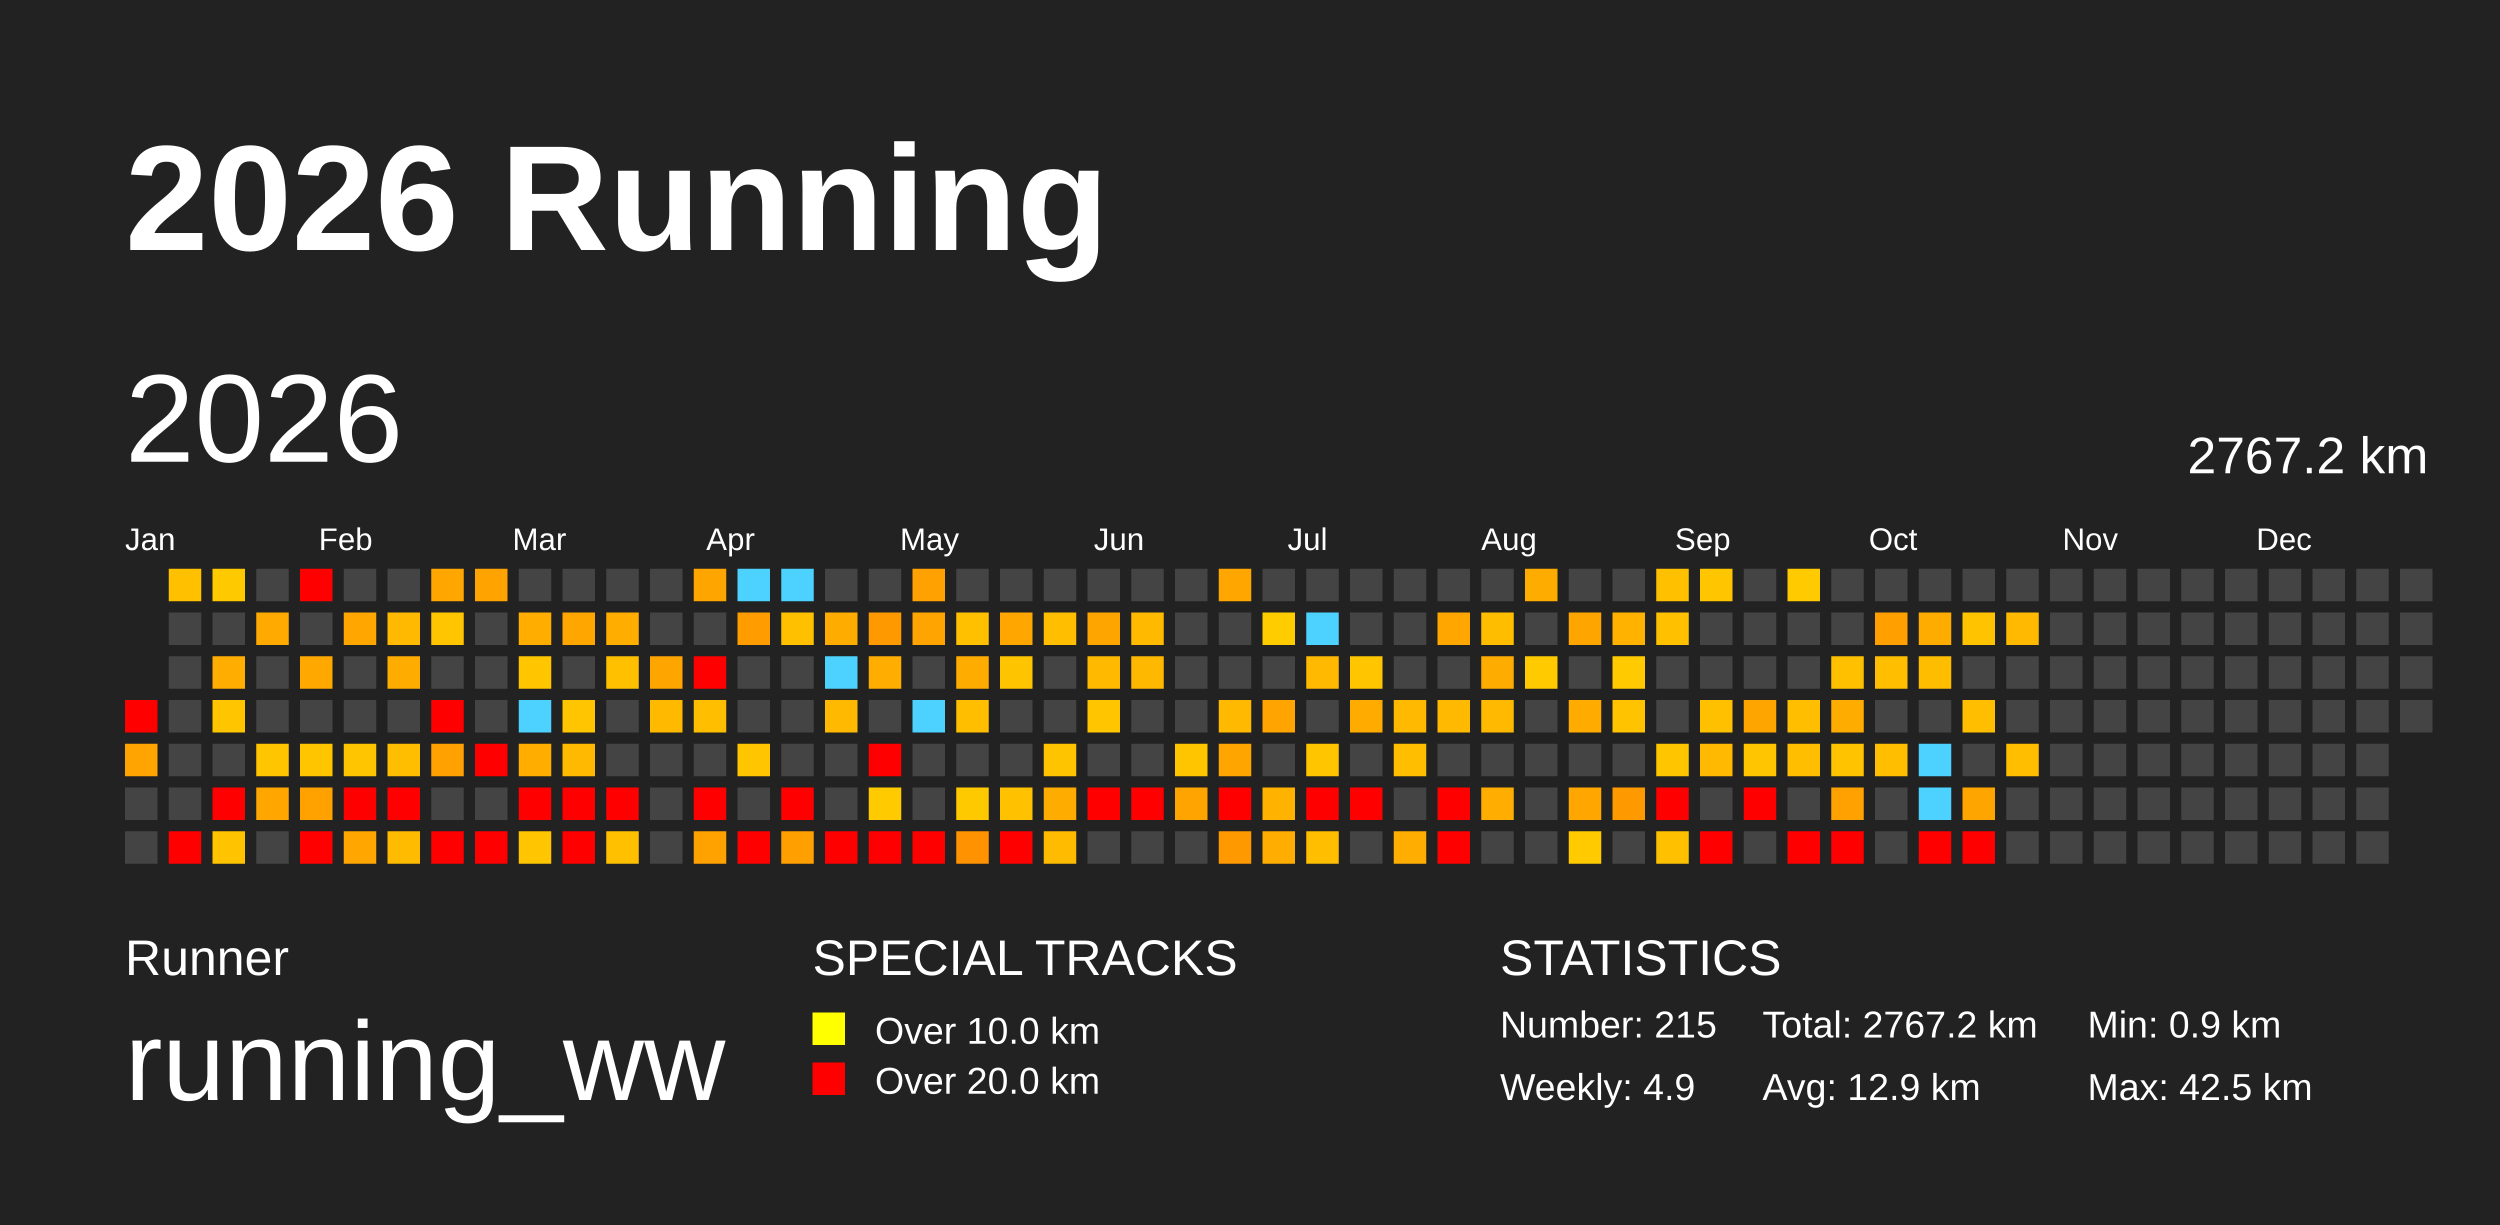
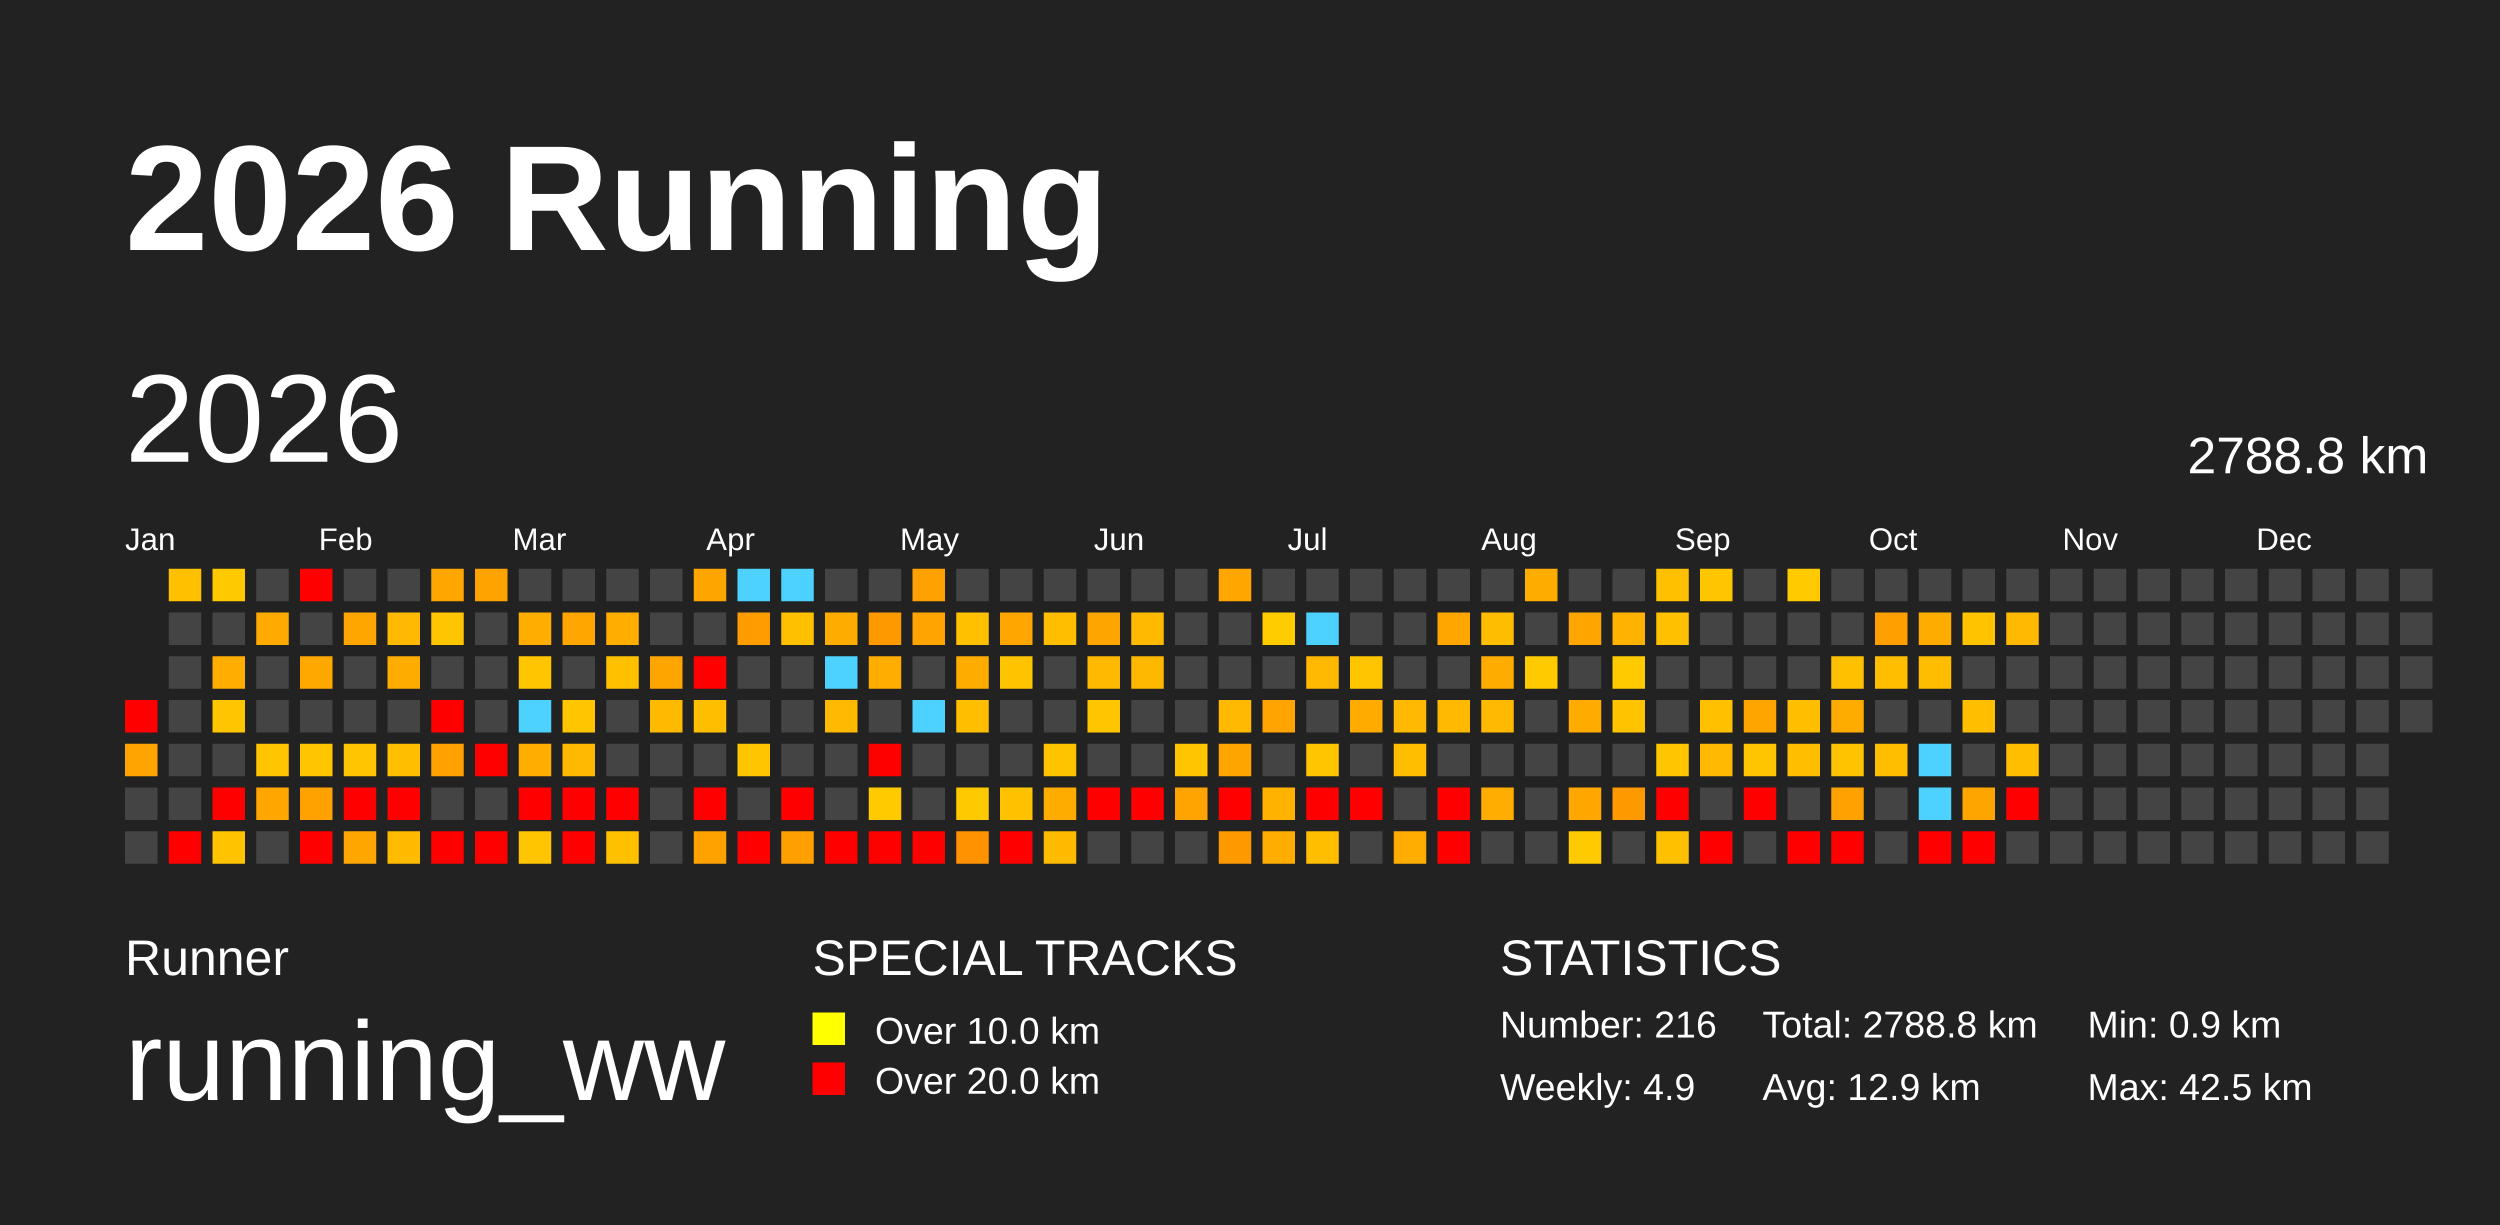
<svg xmlns="http://www.w3.org/2000/svg" baseProfile="full" height="98mm" version="1.1" viewBox="0,0,200,98" width="200mm">
  <defs />
  <rect fill="#222222" height="98" width="200" x="0" y="0" />
  <text fill="#FFFFFF" style="font-size:12px; font-family:Arial; font-weight:bold;" x="10" y="20">2026 Running</text>
  <text fill="#FFFFFF" style="font-size:4px; font-family:Arial" x="10" y="78">Runner</text>
  <text fill="#FFFFFF" style="font-size:9px; font-family:Arial" x="10" y="88">running_ww</text>
  <text fill="#FFFFFF" style="font-size:4px; font-family:Arial" x="65" y="78">SPECIAL TRACKS</text>
  <rect fill="yellow" height="2.6" width="2.6" x="65" y="81" />
  <text fill="#FFFFFF" style="font-size:3px; font-family:Arial" x="70" y="83.5">Over 10.0 km</text>
  <rect fill="red" height="2.6" width="2.6" x="65" y="85" />
  <text fill="#FFFFFF" style="font-size:3px; font-family:Arial" x="70" y="87.5">Over 20.0 km</text>
  <text fill="#FFFFFF" style="font-size:4px; font-family:Arial" x="120" y="78">STATISTICS</text>
-   <text fill="#FFFFFF" style="font-size:3px; font-family:Arial" x="120" y="83">Number: 215</text>
+   <text fill="#FFFFFF" style="font-size:3px; font-family:Arial" x="120" y="83">Number: 216</text>
  <text fill="#FFFFFF" style="font-size:3px; font-family:Arial" x="120" y="88">Weekly: 4.9</text>
-   <text fill="#FFFFFF" style="font-size:3px; font-family:Arial" x="141" y="83">Total: 2767.2 km</text>
+   <text fill="#FFFFFF" style="font-size:3px; font-family:Arial" x="141" y="83">Total: 2788.8 km</text>
  <text fill="#FFFFFF" style="font-size:3px; font-family:Arial" x="141" y="88">Avg: 12.9 km</text>
  <text fill="#FFFFFF" style="font-size:3px; font-family:Arial" x="167" y="83">Min: 0.9 km</text>
  <text fill="#FFFFFF" style="font-size:3px; font-family:Arial" x="167" y="88">Max: 42.5 km</text>
  <text dominant-baseline="hanging" fill="#FFFFFF" style="font-size:10.0px; font-family:Arial;" x="10" y="30">2026</text>
-   <text dominant-baseline="hanging" fill="#FFFFFF" style="font-size:4.125px; font-family:Arial;" x="175" y="35">2767.2 km</text>
+   <text dominant-baseline="hanging" fill="#FFFFFF" style="font-size:4.125px; font-family:Arial;" x="175" y="35">2788.8 km</text>
  <text fill="#FFFFFF" style="font-size:2.5px; font-family:Arial" x="10.0" y="44">Jan</text>
  <text fill="#FFFFFF" style="font-size:2.5px; font-family:Arial" x="25.5" y="44">Feb</text>
  <text fill="#FFFFFF" style="font-size:2.5px; font-family:Arial" x="41.0" y="44">Mar</text>
  <text fill="#FFFFFF" style="font-size:2.5px; font-family:Arial" x="56.5" y="44">Apr</text>
  <text fill="#FFFFFF" style="font-size:2.5px; font-family:Arial" x="72.0" y="44">May</text>
  <text fill="#FFFFFF" style="font-size:2.5px; font-family:Arial" x="87.5" y="44">Jun</text>
  <text fill="#FFFFFF" style="font-size:2.5px; font-family:Arial" x="103.0" y="44">Jul</text>
  <text fill="#FFFFFF" style="font-size:2.5px; font-family:Arial" x="118.5" y="44">Aug</text>
  <text fill="#FFFFFF" style="font-size:2.5px; font-family:Arial" x="134.0" y="44">Sep</text>
  <text fill="#FFFFFF" style="font-size:2.5px; font-family:Arial" x="149.5" y="44">Oct</text>
  <text fill="#FFFFFF" style="font-size:2.5px; font-family:Arial" x="165.0" y="44">Nov</text>
  <text fill="#FFFFFF" style="font-size:2.5px; font-family:Arial" x="180.5" y="44">Dec</text>
  <rect fill="red" height="2.6" width="2.6" x="10.0" y="56.0" />
  <rect fill="#ffa400" height="2.6" width="2.6" x="10.0" y="59.5" />
  <rect fill="#444444" height="2.6" width="2.6" x="10.0" y="63.0" />
  <rect fill="#444444" height="2.6" width="2.6" x="10.0" y="66.5" />
  <rect fill="#ffc000" height="2.6" width="2.6" x="13.5" y="45.5" />
  <rect fill="#444444" height="2.6" width="2.6" x="13.5" y="49.0" />
  <rect fill="#444444" height="2.6" width="2.6" x="13.5" y="52.5" />
  <rect fill="#444444" height="2.6" width="2.6" x="13.5" y="56.0" />
  <rect fill="#444444" height="2.6" width="2.6" x="13.5" y="59.5" />
  <rect fill="#444444" height="2.6" width="2.6" x="13.5" y="63.0" />
  <rect fill="red" height="2.6" width="2.6" x="13.5" y="66.5" />
  <rect fill="#ffc900" height="2.6" width="2.6" x="17.0" y="45.5" />
  <rect fill="#444444" height="2.6" width="2.6" x="17.0" y="49.0" />
  <rect fill="#ffad00" height="2.6" width="2.6" x="17.0" y="52.5" />
  <rect fill="#ffc600" height="2.6" width="2.6" x="17.0" y="56.0" />
  <rect fill="#444444" height="2.6" width="2.6" x="17.0" y="59.5" />
  <rect fill="red" height="2.6" width="2.6" x="17.0" y="63.0" />
  <rect fill="#ffc300" height="2.6" width="2.6" x="17.0" y="66.5" />
  <rect fill="#444444" height="2.6" width="2.6" x="20.5" y="45.5" />
  <rect fill="#ffaa00" height="2.6" width="2.6" x="20.5" y="49.0" />
  <rect fill="#444444" height="2.6" width="2.6" x="20.5" y="52.5" />
  <rect fill="#444444" height="2.6" width="2.6" x="20.5" y="56.0" />
  <rect fill="#ffc600" height="2.6" width="2.6" x="20.5" y="59.5" />
  <rect fill="#ffa600" height="2.6" width="2.6" x="20.5" y="63.0" />
  <rect fill="#444444" height="2.6" width="2.6" x="20.5" y="66.5" />
  <rect fill="red" height="2.6" width="2.6" x="24.0" y="45.5" />
  <rect fill="#444444" height="2.6" width="2.6" x="24.0" y="49.0" />
  <rect fill="#ffa800" height="2.6" width="2.6" x="24.0" y="52.5" />
  <rect fill="#444444" height="2.6" width="2.6" x="24.0" y="56.0" />
  <rect fill="#ffc600" height="2.6" width="2.6" x="24.0" y="59.5" />
  <rect fill="#ffa200" height="2.6" width="2.6" x="24.0" y="63.0" />
  <rect fill="red" height="2.6" width="2.6" x="24.0" y="66.5" />
  <rect fill="#444444" height="2.6" width="2.6" x="27.5" y="45.5" />
  <rect fill="#ffa600" height="2.6" width="2.6" x="27.5" y="49.0" />
  <rect fill="#444444" height="2.6" width="2.6" x="27.5" y="52.5" />
  <rect fill="#444444" height="2.6" width="2.6" x="27.5" y="56.0" />
  <rect fill="#ffc500" height="2.6" width="2.6" x="27.5" y="59.5" />
  <rect fill="red" height="2.6" width="2.6" x="27.5" y="63.0" />
  <rect fill="#ffa700" height="2.6" width="2.6" x="27.5" y="66.5" />
  <rect fill="#444444" height="2.6" width="2.6" x="31.0" y="45.5" />
  <rect fill="#ffb900" height="2.6" width="2.6" x="31.0" y="49.0" />
  <rect fill="#ffac00" height="2.6" width="2.6" x="31.0" y="52.5" />
  <rect fill="#444444" height="2.6" width="2.6" x="31.0" y="56.0" />
  <rect fill="#ffbe00" height="2.6" width="2.6" x="31.0" y="59.5" />
  <rect fill="red" height="2.6" width="2.6" x="31.0" y="63.0" />
  <rect fill="#ffbb00" height="2.6" width="2.6" x="31.0" y="66.5" />
  <rect fill="#ffa600" height="2.6" width="2.6" x="34.5" y="45.5" />
  <rect fill="#ffc500" height="2.6" width="2.6" x="34.5" y="49.0" />
  <rect fill="#444444" height="2.6" width="2.6" x="34.5" y="52.5" />
  <rect fill="red" height="2.6" width="2.6" x="34.5" y="56.0" />
  <rect fill="#ffa100" height="2.6" width="2.6" x="34.5" y="59.5" />
  <rect fill="#444444" height="2.6" width="2.6" x="34.5" y="63.0" />
  <rect fill="red" height="2.6" width="2.6" x="34.5" y="66.5" />
  <rect fill="#ffa300" height="2.6" width="2.6" x="38.0" y="45.5" />
  <rect fill="#444444" height="2.6" width="2.6" x="38.0" y="49.0" />
  <rect fill="#444444" height="2.6" width="2.6" x="38.0" y="52.5" />
  <rect fill="#444444" height="2.6" width="2.6" x="38.0" y="56.0" />
  <rect fill="red" height="2.6" width="2.6" x="38.0" y="59.5" />
  <rect fill="#444444" height="2.6" width="2.6" x="38.0" y="63.0" />
  <rect fill="red" height="2.6" width="2.6" x="38.0" y="66.5" />
  <rect fill="#444444" height="2.6" width="2.6" x="41.5" y="45.5" />
  <rect fill="#ffae00" height="2.6" width="2.6" x="41.5" y="49.0" />
  <rect fill="#ffc600" height="2.6" width="2.6" x="41.5" y="52.5" />
  <rect fill="#4dd2ff" height="2.6" width="2.6" x="41.5" y="56.0" />
  <rect fill="#ffae00" height="2.6" width="2.6" x="41.5" y="59.5" />
  <rect fill="red" height="2.6" width="2.6" x="41.5" y="63.0" />
  <rect fill="#ffc500" height="2.6" width="2.6" x="41.5" y="66.5" />
  <rect fill="#444444" height="2.6" width="2.6" x="45.0" y="45.5" />
  <rect fill="#ffa700" height="2.6" width="2.6" x="45.0" y="49.0" />
  <rect fill="#444444" height="2.6" width="2.6" x="45.0" y="52.5" />
  <rect fill="#ffc500" height="2.6" width="2.6" x="45.0" y="56.0" />
  <rect fill="#ffb900" height="2.6" width="2.6" x="45.0" y="59.5" />
  <rect fill="red" height="2.6" width="2.6" x="45.0" y="63.0" />
  <rect fill="red" height="2.6" width="2.6" x="45.0" y="66.5" />
  <rect fill="#444444" height="2.6" width="2.6" x="48.5" y="45.5" />
  <rect fill="#ffae00" height="2.6" width="2.6" x="48.5" y="49.0" />
  <rect fill="#ffc000" height="2.6" width="2.6" x="48.5" y="52.5" />
  <rect fill="#444444" height="2.6" width="2.6" x="48.5" y="56.0" />
  <rect fill="#444444" height="2.6" width="2.6" x="48.5" y="59.5" />
  <rect fill="red" height="2.6" width="2.6" x="48.5" y="63.0" />
  <rect fill="#ffc000" height="2.6" width="2.6" x="48.5" y="66.5" />
  <rect fill="#444444" height="2.6" width="2.6" x="52.0" y="45.5" />
  <rect fill="#444444" height="2.6" width="2.6" x="52.0" y="49.0" />
  <rect fill="#ffa500" height="2.6" width="2.6" x="52.0" y="52.5" />
  <rect fill="#ffba00" height="2.6" width="2.6" x="52.0" y="56.0" />
  <rect fill="#444444" height="2.6" width="2.6" x="52.0" y="59.5" />
  <rect fill="#444444" height="2.6" width="2.6" x="52.0" y="63.0" />
  <rect fill="#444444" height="2.6" width="2.6" x="52.0" y="66.5" />
  <rect fill="#ffa500" height="2.6" width="2.6" x="55.5" y="45.5" />
  <rect fill="#444444" height="2.6" width="2.6" x="55.5" y="49.0" />
  <rect fill="red" height="2.6" width="2.6" x="55.5" y="52.5" />
  <rect fill="#ffbf00" height="2.6" width="2.6" x="55.5" y="56.0" />
  <rect fill="#444444" height="2.6" width="2.6" x="55.5" y="59.5" />
  <rect fill="red" height="2.6" width="2.6" x="55.5" y="63.0" />
  <rect fill="#ffa200" height="2.6" width="2.6" x="55.5" y="66.5" />
  <rect fill="#4dd2ff" height="2.6" width="2.6" x="59.0" y="45.5" />
  <rect fill="#ff9c00" height="2.6" width="2.6" x="59.0" y="49.0" />
  <rect fill="#444444" height="2.6" width="2.6" x="59.0" y="52.5" />
  <rect fill="#444444" height="2.6" width="2.6" x="59.0" y="56.0" />
  <rect fill="#ffc500" height="2.6" width="2.6" x="59.0" y="59.5" />
  <rect fill="#444444" height="2.6" width="2.6" x="59.0" y="63.0" />
  <rect fill="red" height="2.6" width="2.6" x="59.0" y="66.5" />
  <rect fill="#4dd2ff" height="2.6" width="2.6" x="62.5" y="45.5" />
  <rect fill="#ffc000" height="2.6" width="2.6" x="62.5" y="49.0" />
  <rect fill="#444444" height="2.6" width="2.6" x="62.5" y="52.5" />
  <rect fill="#444444" height="2.6" width="2.6" x="62.5" y="56.0" />
  <rect fill="#444444" height="2.6" width="2.6" x="62.5" y="59.5" />
  <rect fill="red" height="2.6" width="2.6" x="62.5" y="63.0" />
  <rect fill="#ffa000" height="2.6" width="2.6" x="62.5" y="66.5" />
  <rect fill="#444444" height="2.6" width="2.6" x="66.0" y="45.5" />
  <rect fill="#ffac00" height="2.6" width="2.6" x="66.0" y="49.0" />
  <rect fill="#4dd2ff" height="2.6" width="2.6" x="66.0" y="52.5" />
  <rect fill="#ffb900" height="2.6" width="2.6" x="66.0" y="56.0" />
  <rect fill="#444444" height="2.6" width="2.6" x="66.0" y="59.5" />
  <rect fill="#444444" height="2.6" width="2.6" x="66.0" y="63.0" />
  <rect fill="red" height="2.6" width="2.6" x="66.0" y="66.5" />
  <rect fill="#444444" height="2.6" width="2.6" x="69.5" y="45.5" />
  <rect fill="#ff9900" height="2.6" width="2.6" x="69.5" y="49.0" />
  <rect fill="#ffad00" height="2.6" width="2.6" x="69.5" y="52.5" />
  <rect fill="#444444" height="2.6" width="2.6" x="69.5" y="56.0" />
  <rect fill="red" height="2.6" width="2.6" x="69.5" y="59.5" />
  <rect fill="#ffcb00" height="2.6" width="2.6" x="69.5" y="63.0" />
  <rect fill="red" height="2.6" width="2.6" x="69.5" y="66.5" />
  <rect fill="#ffa100" height="2.6" width="2.6" x="73.0" y="45.5" />
  <rect fill="#ffa400" height="2.6" width="2.6" x="73.0" y="49.0" />
  <rect fill="#444444" height="2.6" width="2.6" x="73.0" y="52.5" />
  <rect fill="#4dd2ff" height="2.6" width="2.6" x="73.0" y="56.0" />
  <rect fill="#444444" height="2.6" width="2.6" x="73.0" y="59.5" />
  <rect fill="#444444" height="2.6" width="2.6" x="73.0" y="63.0" />
  <rect fill="red" height="2.6" width="2.6" x="73.0" y="66.5" />
  <rect fill="#444444" height="2.6" width="2.6" x="76.5" y="45.5" />
  <rect fill="#ffc000" height="2.6" width="2.6" x="76.5" y="49.0" />
  <rect fill="#ffac00" height="2.6" width="2.6" x="76.5" y="52.5" />
  <rect fill="#ffbe00" height="2.6" width="2.6" x="76.5" y="56.0" />
  <rect fill="#444444" height="2.6" width="2.6" x="76.5" y="59.5" />
  <rect fill="#ffc900" height="2.6" width="2.6" x="76.5" y="63.0" />
  <rect fill="#ff9200" height="2.6" width="2.6" x="76.5" y="66.5" />
  <rect fill="#444444" height="2.6" width="2.6" x="80.0" y="45.5" />
  <rect fill="#ffa600" height="2.6" width="2.6" x="80.0" y="49.0" />
  <rect fill="#ffc400" height="2.6" width="2.6" x="80.0" y="52.5" />
  <rect fill="#444444" height="2.6" width="2.6" x="80.0" y="56.0" />
  <rect fill="#444444" height="2.6" width="2.6" x="80.0" y="59.5" />
  <rect fill="#ffc100" height="2.6" width="2.6" x="80.0" y="63.0" />
  <rect fill="red" height="2.6" width="2.6" x="80.0" y="66.5" />
  <rect fill="#444444" height="2.6" width="2.6" x="83.5" y="45.5" />
  <rect fill="#ffbf00" height="2.6" width="2.6" x="83.5" y="49.0" />
  <rect fill="#444444" height="2.6" width="2.6" x="83.5" y="52.5" />
  <rect fill="#444444" height="2.6" width="2.6" x="83.5" y="56.0" />
  <rect fill="#ffc400" height="2.6" width="2.6" x="83.5" y="59.5" />
  <rect fill="#ffac00" height="2.6" width="2.6" x="83.5" y="63.0" />
  <rect fill="#ffbb00" height="2.6" width="2.6" x="83.5" y="66.5" />
  <rect fill="#444444" height="2.6" width="2.6" x="87.0" y="45.5" />
  <rect fill="#ffa500" height="2.6" width="2.6" x="87.0" y="49.0" />
  <rect fill="#ffba00" height="2.6" width="2.6" x="87.0" y="52.5" />
  <rect fill="#ffc600" height="2.6" width="2.6" x="87.0" y="56.0" />
  <rect fill="#444444" height="2.6" width="2.6" x="87.0" y="59.5" />
  <rect fill="red" height="2.6" width="2.6" x="87.0" y="63.0" />
  <rect fill="#444444" height="2.6" width="2.6" x="87.0" y="66.5" />
  <rect fill="#444444" height="2.6" width="2.6" x="90.5" y="45.5" />
  <rect fill="#ffba00" height="2.6" width="2.6" x="90.5" y="49.0" />
  <rect fill="#ffb800" height="2.6" width="2.6" x="90.5" y="52.5" />
  <rect fill="#444444" height="2.6" width="2.6" x="90.5" y="56.0" />
  <rect fill="#444444" height="2.6" width="2.6" x="90.5" y="59.5" />
  <rect fill="red" height="2.6" width="2.6" x="90.5" y="63.0" />
  <rect fill="#444444" height="2.6" width="2.6" x="90.5" y="66.5" />
  <rect fill="#444444" height="2.6" width="2.6" x="94.0" y="45.5" />
  <rect fill="#444444" height="2.6" width="2.6" x="94.0" y="49.0" />
  <rect fill="#444444" height="2.6" width="2.6" x="94.0" y="52.5" />
  <rect fill="#444444" height="2.6" width="2.6" x="94.0" y="56.0" />
  <rect fill="#ffc600" height="2.6" width="2.6" x="94.0" y="59.5" />
  <rect fill="#ffa400" height="2.6" width="2.6" x="94.0" y="63.0" />
  <rect fill="#444444" height="2.6" width="2.6" x="94.0" y="66.5" />
  <rect fill="#ffa600" height="2.6" width="2.6" x="97.5" y="45.5" />
  <rect fill="#444444" height="2.6" width="2.6" x="97.5" y="49.0" />
  <rect fill="#444444" height="2.6" width="2.6" x="97.5" y="52.5" />
  <rect fill="#ffb900" height="2.6" width="2.6" x="97.5" y="56.0" />
  <rect fill="#ffa500" height="2.6" width="2.6" x="97.5" y="59.5" />
  <rect fill="red" height="2.6" width="2.6" x="97.5" y="63.0" />
  <rect fill="#ff9900" height="2.6" width="2.6" x="97.5" y="66.5" />
  <rect fill="#444444" height="2.6" width="2.6" x="101.0" y="45.5" />
  <rect fill="#ffcc00" height="2.6" width="2.6" x="101.0" y="49.0" />
  <rect fill="#444444" height="2.6" width="2.6" x="101.0" y="52.5" />
  <rect fill="#ffa400" height="2.6" width="2.6" x="101.0" y="56.0" />
  <rect fill="#444444" height="2.6" width="2.6" x="101.0" y="59.5" />
  <rect fill="#ffb200" height="2.6" width="2.6" x="101.0" y="63.0" />
  <rect fill="#ffad00" height="2.6" width="2.6" x="101.0" y="66.5" />
  <rect fill="#444444" height="2.6" width="2.6" x="104.5" y="45.5" />
  <rect fill="#4dd2ff" height="2.6" width="2.6" x="104.5" y="49.0" />
  <rect fill="#ffb900" height="2.6" width="2.6" x="104.5" y="52.5" />
  <rect fill="#444444" height="2.6" width="2.6" x="104.5" y="56.0" />
  <rect fill="#ffc600" height="2.6" width="2.6" x="104.5" y="59.5" />
  <rect fill="red" height="2.6" width="2.6" x="104.5" y="63.0" />
  <rect fill="#ffbe00" height="2.6" width="2.6" x="104.5" y="66.5" />
  <rect fill="#444444" height="2.6" width="2.6" x="108.0" y="45.5" />
  <rect fill="#444444" height="2.6" width="2.6" x="108.0" y="49.0" />
  <rect fill="#ffc600" height="2.6" width="2.6" x="108.0" y="52.5" />
  <rect fill="#ffab00" height="2.6" width="2.6" x="108.0" y="56.0" />
  <rect fill="#444444" height="2.6" width="2.6" x="108.0" y="59.5" />
  <rect fill="red" height="2.6" width="2.6" x="108.0" y="63.0" />
  <rect fill="#444444" height="2.6" width="2.6" x="108.0" y="66.5" />
  <rect fill="#444444" height="2.6" width="2.6" x="111.5" y="45.5" />
  <rect fill="#444444" height="2.6" width="2.6" x="111.5" y="49.0" />
  <rect fill="#444444" height="2.6" width="2.6" x="111.5" y="52.5" />
  <rect fill="#ffb900" height="2.6" width="2.6" x="111.5" y="56.0" />
  <rect fill="#ffbe00" height="2.6" width="2.6" x="111.5" y="59.5" />
  <rect fill="#444444" height="2.6" width="2.6" x="111.5" y="63.0" />
  <rect fill="#ffad00" height="2.6" width="2.6" x="111.5" y="66.5" />
  <rect fill="#444444" height="2.6" width="2.6" x="115.0" y="45.5" />
  <rect fill="#ffa600" height="2.6" width="2.6" x="115.0" y="49.0" />
  <rect fill="#444444" height="2.6" width="2.6" x="115.0" y="52.5" />
  <rect fill="#ffb900" height="2.6" width="2.6" x="115.0" y="56.0" />
  <rect fill="#444444" height="2.6" width="2.6" x="115.0" y="59.5" />
  <rect fill="red" height="2.6" width="2.6" x="115.0" y="63.0" />
  <rect fill="red" height="2.6" width="2.6" x="115.0" y="66.5" />
  <rect fill="#444444" height="2.6" width="2.6" x="118.5" y="45.5" />
  <rect fill="#ffbd00" height="2.6" width="2.6" x="118.5" y="49.0" />
  <rect fill="#ffac00" height="2.6" width="2.6" x="118.5" y="52.5" />
  <rect fill="#ffb900" height="2.6" width="2.6" x="118.5" y="56.0" />
  <rect fill="#444444" height="2.6" width="2.6" x="118.5" y="59.5" />
  <rect fill="#ffad00" height="2.6" width="2.6" x="118.5" y="63.0" />
  <rect fill="#444444" height="2.6" width="2.6" x="118.5" y="66.5" />
  <rect fill="#ffac00" height="2.6" width="2.6" x="122.0" y="45.5" />
  <rect fill="#444444" height="2.6" width="2.6" x="122.0" y="49.0" />
  <rect fill="#ffcb00" height="2.6" width="2.6" x="122.0" y="52.5" />
  <rect fill="#444444" height="2.6" width="2.6" x="122.0" y="56.0" />
  <rect fill="#444444" height="2.6" width="2.6" x="122.0" y="59.5" />
  <rect fill="#444444" height="2.6" width="2.6" x="122.0" y="63.0" />
  <rect fill="#444444" height="2.6" width="2.6" x="122.0" y="66.5" />
  <rect fill="#444444" height="2.6" width="2.6" x="125.5" y="45.5" />
  <rect fill="#ffa500" height="2.6" width="2.6" x="125.5" y="49.0" />
  <rect fill="#444444" height="2.6" width="2.6" x="125.5" y="52.5" />
  <rect fill="#ffab00" height="2.6" width="2.6" x="125.5" y="56.0" />
  <rect fill="#444444" height="2.6" width="2.6" x="125.5" y="59.5" />
  <rect fill="#ffa600" height="2.6" width="2.6" x="125.5" y="63.0" />
  <rect fill="#ffcb00" height="2.6" width="2.6" x="125.5" y="66.5" />
  <rect fill="#444444" height="2.6" width="2.6" x="129.0" y="45.5" />
  <rect fill="#ffb200" height="2.6" width="2.6" x="129.0" y="49.0" />
  <rect fill="#ffca00" height="2.6" width="2.6" x="129.0" y="52.5" />
  <rect fill="#ffc300" height="2.6" width="2.6" x="129.0" y="56.0" />
  <rect fill="#444444" height="2.6" width="2.6" x="129.0" y="59.5" />
  <rect fill="#ff9900" height="2.6" width="2.6" x="129.0" y="63.0" />
  <rect fill="#444444" height="2.6" width="2.6" x="129.0" y="66.5" />
  <rect fill="#ffc000" height="2.6" width="2.6" x="132.5" y="45.5" />
  <rect fill="#ffc000" height="2.6" width="2.6" x="132.5" y="49.0" />
  <rect fill="#444444" height="2.6" width="2.6" x="132.5" y="52.5" />
  <rect fill="#444444" height="2.6" width="2.6" x="132.5" y="56.0" />
  <rect fill="#ffc600" height="2.6" width="2.6" x="132.5" y="59.5" />
  <rect fill="red" height="2.6" width="2.6" x="132.5" y="63.0" />
  <rect fill="#ffc000" height="2.6" width="2.6" x="132.5" y="66.5" />
  <rect fill="#ffc600" height="2.6" width="2.6" x="136.0" y="45.5" />
  <rect fill="#444444" height="2.6" width="2.6" x="136.0" y="49.0" />
  <rect fill="#444444" height="2.6" width="2.6" x="136.0" y="52.5" />
  <rect fill="#ffc000" height="2.6" width="2.6" x="136.0" y="56.0" />
  <rect fill="#ffb900" height="2.6" width="2.6" x="136.0" y="59.5" />
  <rect fill="#444444" height="2.6" width="2.6" x="136.0" y="63.0" />
  <rect fill="red" height="2.6" width="2.6" x="136.0" y="66.5" />
  <rect fill="#444444" height="2.6" width="2.6" x="139.5" y="45.5" />
  <rect fill="#444444" height="2.6" width="2.6" x="139.5" y="49.0" />
  <rect fill="#444444" height="2.6" width="2.6" x="139.5" y="52.5" />
  <rect fill="#ffa500" height="2.6" width="2.6" x="139.5" y="56.0" />
  <rect fill="#ffc500" height="2.6" width="2.6" x="139.5" y="59.5" />
  <rect fill="red" height="2.6" width="2.6" x="139.5" y="63.0" />
  <rect fill="#444444" height="2.6" width="2.6" x="139.5" y="66.5" />
  <rect fill="#ffcb00" height="2.6" width="2.6" x="143.0" y="45.5" />
  <rect fill="#444444" height="2.6" width="2.6" x="143.0" y="49.0" />
  <rect fill="#444444" height="2.6" width="2.6" x="143.0" y="52.5" />
  <rect fill="#ffbe00" height="2.6" width="2.6" x="143.0" y="56.0" />
  <rect fill="#ffbe00" height="2.6" width="2.6" x="143.0" y="59.5" />
  <rect fill="#444444" height="2.6" width="2.6" x="143.0" y="63.0" />
  <rect fill="red" height="2.6" width="2.6" x="143.0" y="66.5" />
  <rect fill="#444444" height="2.6" width="2.6" x="146.5" y="45.5" />
  <rect fill="#444444" height="2.6" width="2.6" x="146.5" y="49.0" />
  <rect fill="#ffc000" height="2.6" width="2.6" x="146.5" y="52.5" />
  <rect fill="#ffac00" height="2.6" width="2.6" x="146.5" y="56.0" />
  <rect fill="#ffc300" height="2.6" width="2.6" x="146.5" y="59.5" />
  <rect fill="#ffa100" height="2.6" width="2.6" x="146.5" y="63.0" />
  <rect fill="red" height="2.6" width="2.6" x="146.5" y="66.5" />
  <rect fill="#444444" height="2.6" width="2.6" x="150.0" y="45.5" />
  <rect fill="#ffa000" height="2.6" width="2.6" x="150.0" y="49.0" />
  <rect fill="#ffbf00" height="2.6" width="2.6" x="150.0" y="52.5" />
  <rect fill="#444444" height="2.6" width="2.6" x="150.0" y="56.0" />
  <rect fill="#ffbf00" height="2.6" width="2.6" x="150.0" y="59.5" />
  <rect fill="#444444" height="2.6" width="2.6" x="150.0" y="63.0" />
  <rect fill="#444444" height="2.6" width="2.6" x="150.0" y="66.5" />
  <rect fill="#444444" height="2.6" width="2.6" x="153.5" y="45.5" />
  <rect fill="#ffac00" height="2.6" width="2.6" x="153.5" y="49.0" />
  <rect fill="#ffbd00" height="2.6" width="2.6" x="153.5" y="52.5" />
  <rect fill="#444444" height="2.6" width="2.6" x="153.5" y="56.0" />
  <rect fill="#4dd2ff" height="2.6" width="2.6" x="153.5" y="59.5" />
  <rect fill="#4dd2ff" height="2.6" width="2.6" x="153.5" y="63.0" />
  <rect fill="red" height="2.6" width="2.6" x="153.5" y="66.5" />
  <rect fill="#444444" height="2.6" width="2.6" x="157.0" y="45.5" />
  <rect fill="#ffc300" height="2.6" width="2.6" x="157.0" y="49.0" />
  <rect fill="#444444" height="2.6" width="2.6" x="157.0" y="52.5" />
  <rect fill="#ffbe00" height="2.6" width="2.6" x="157.0" y="56.0" />
  <rect fill="#444444" height="2.6" width="2.6" x="157.0" y="59.5" />
  <rect fill="#ffa500" height="2.6" width="2.6" x="157.0" y="63.0" />
  <rect fill="red" height="2.6" width="2.6" x="157.0" y="66.5" />
  <rect fill="#444444" height="2.6" width="2.6" x="160.5" y="45.5" />
  <rect fill="#ffb900" height="2.6" width="2.6" x="160.5" y="49.0" />
  <rect fill="#444444" height="2.6" width="2.6" x="160.5" y="52.5" />
  <rect fill="#444444" height="2.6" width="2.6" x="160.5" y="56.0" />
  <rect fill="#ffbe00" height="2.6" width="2.6" x="160.5" y="59.5" />
-   <rect fill="#444444" height="2.6" width="2.6" x="160.5" y="63.0" />
+   <rect fill="red" height="2.6" width="2.6" x="160.5" y="63.0" />
  <rect fill="#444444" height="2.6" width="2.6" x="160.5" y="66.5" />
  <rect fill="#444444" height="2.6" width="2.6" x="164.0" y="45.5" />
  <rect fill="#444444" height="2.6" width="2.6" x="164.0" y="49.0" />
  <rect fill="#444444" height="2.6" width="2.6" x="164.0" y="52.5" />
  <rect fill="#444444" height="2.6" width="2.6" x="164.0" y="56.0" />
  <rect fill="#444444" height="2.6" width="2.6" x="164.0" y="59.5" />
  <rect fill="#444444" height="2.6" width="2.6" x="164.0" y="63.0" />
  <rect fill="#444444" height="2.6" width="2.6" x="164.0" y="66.5" />
  <rect fill="#444444" height="2.6" width="2.6" x="167.5" y="45.5" />
  <rect fill="#444444" height="2.6" width="2.6" x="167.5" y="49.0" />
  <rect fill="#444444" height="2.6" width="2.6" x="167.5" y="52.5" />
  <rect fill="#444444" height="2.6" width="2.6" x="167.5" y="56.0" />
  <rect fill="#444444" height="2.6" width="2.6" x="167.5" y="59.5" />
  <rect fill="#444444" height="2.6" width="2.6" x="167.5" y="63.0" />
  <rect fill="#444444" height="2.6" width="2.6" x="167.5" y="66.5" />
  <rect fill="#444444" height="2.6" width="2.6" x="171.0" y="45.5" />
  <rect fill="#444444" height="2.6" width="2.6" x="171.0" y="49.0" />
  <rect fill="#444444" height="2.6" width="2.6" x="171.0" y="52.5" />
  <rect fill="#444444" height="2.6" width="2.6" x="171.0" y="56.0" />
  <rect fill="#444444" height="2.6" width="2.6" x="171.0" y="59.5" />
  <rect fill="#444444" height="2.6" width="2.6" x="171.0" y="63.0" />
  <rect fill="#444444" height="2.6" width="2.6" x="171.0" y="66.5" />
  <rect fill="#444444" height="2.6" width="2.6" x="174.5" y="45.5" />
  <rect fill="#444444" height="2.6" width="2.6" x="174.5" y="49.0" />
  <rect fill="#444444" height="2.6" width="2.6" x="174.5" y="52.5" />
  <rect fill="#444444" height="2.6" width="2.6" x="174.5" y="56.0" />
  <rect fill="#444444" height="2.6" width="2.6" x="174.5" y="59.5" />
  <rect fill="#444444" height="2.6" width="2.6" x="174.5" y="63.0" />
  <rect fill="#444444" height="2.6" width="2.6" x="174.5" y="66.5" />
  <rect fill="#444444" height="2.6" width="2.6" x="178.0" y="45.5" />
  <rect fill="#444444" height="2.6" width="2.6" x="178.0" y="49.0" />
  <rect fill="#444444" height="2.6" width="2.6" x="178.0" y="52.5" />
  <rect fill="#444444" height="2.6" width="2.6" x="178.0" y="56.0" />
  <rect fill="#444444" height="2.6" width="2.6" x="178.0" y="59.5" />
  <rect fill="#444444" height="2.6" width="2.6" x="178.0" y="63.0" />
  <rect fill="#444444" height="2.6" width="2.6" x="178.0" y="66.5" />
  <rect fill="#444444" height="2.6" width="2.6" x="181.5" y="45.5" />
  <rect fill="#444444" height="2.6" width="2.6" x="181.5" y="49.0" />
  <rect fill="#444444" height="2.6" width="2.6" x="181.5" y="52.5" />
  <rect fill="#444444" height="2.6" width="2.6" x="181.5" y="56.0" />
  <rect fill="#444444" height="2.6" width="2.6" x="181.5" y="59.5" />
  <rect fill="#444444" height="2.6" width="2.6" x="181.5" y="63.0" />
  <rect fill="#444444" height="2.6" width="2.6" x="181.5" y="66.5" />
  <rect fill="#444444" height="2.6" width="2.6" x="185.0" y="45.5" />
  <rect fill="#444444" height="2.6" width="2.6" x="185.0" y="49.0" />
  <rect fill="#444444" height="2.6" width="2.6" x="185.0" y="52.5" />
  <rect fill="#444444" height="2.6" width="2.6" x="185.0" y="56.0" />
  <rect fill="#444444" height="2.6" width="2.6" x="185.0" y="59.5" />
  <rect fill="#444444" height="2.6" width="2.6" x="185.0" y="63.0" />
  <rect fill="#444444" height="2.6" width="2.6" x="185.0" y="66.5" />
  <rect fill="#444444" height="2.6" width="2.6" x="188.5" y="45.5" />
  <rect fill="#444444" height="2.6" width="2.6" x="188.5" y="49.0" />
  <rect fill="#444444" height="2.6" width="2.6" x="188.5" y="52.5" />
  <rect fill="#444444" height="2.6" width="2.6" x="188.5" y="56.0" />
  <rect fill="#444444" height="2.6" width="2.6" x="188.5" y="59.5" />
  <rect fill="#444444" height="2.6" width="2.6" x="188.5" y="63.0" />
  <rect fill="#444444" height="2.6" width="2.6" x="188.5" y="66.5" />
  <rect fill="#444444" height="2.6" width="2.6" x="192.0" y="45.5" />
  <rect fill="#444444" height="2.6" width="2.6" x="192.0" y="49.0" />
  <rect fill="#444444" height="2.6" width="2.6" x="192.0" y="52.5" />
  <rect fill="#444444" height="2.6" width="2.6" x="192.0" y="56.0" />
</svg>
